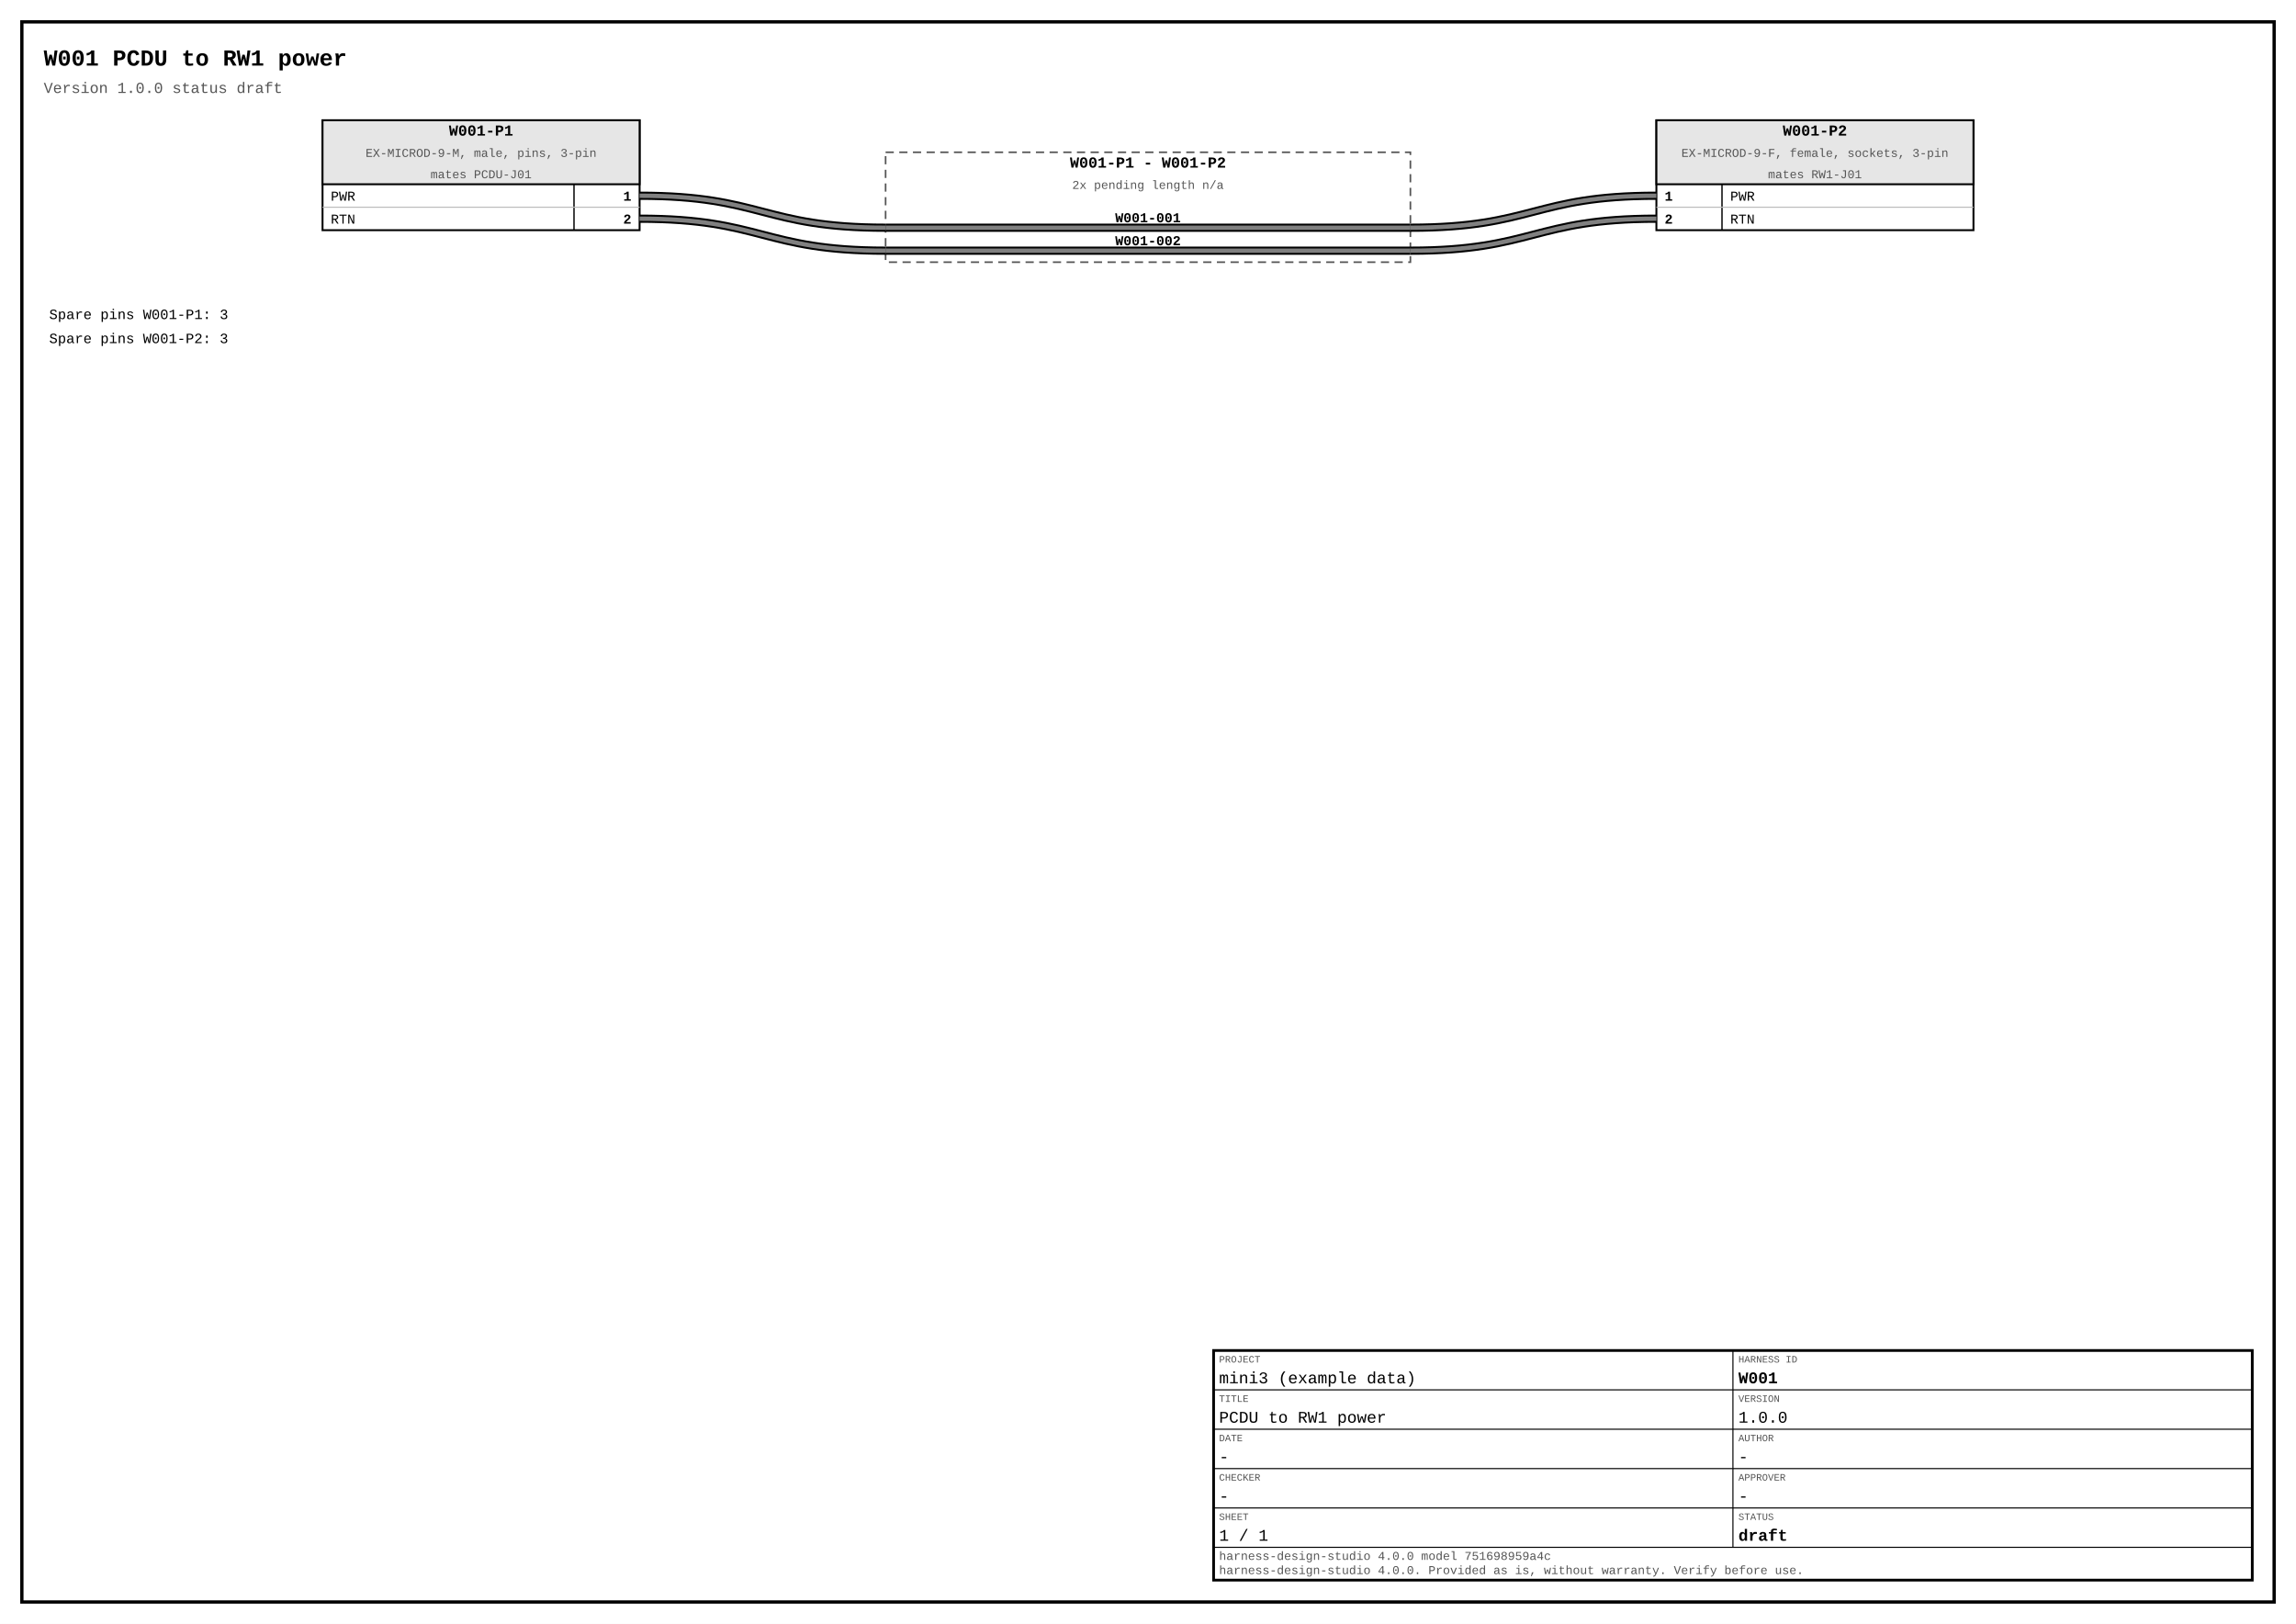
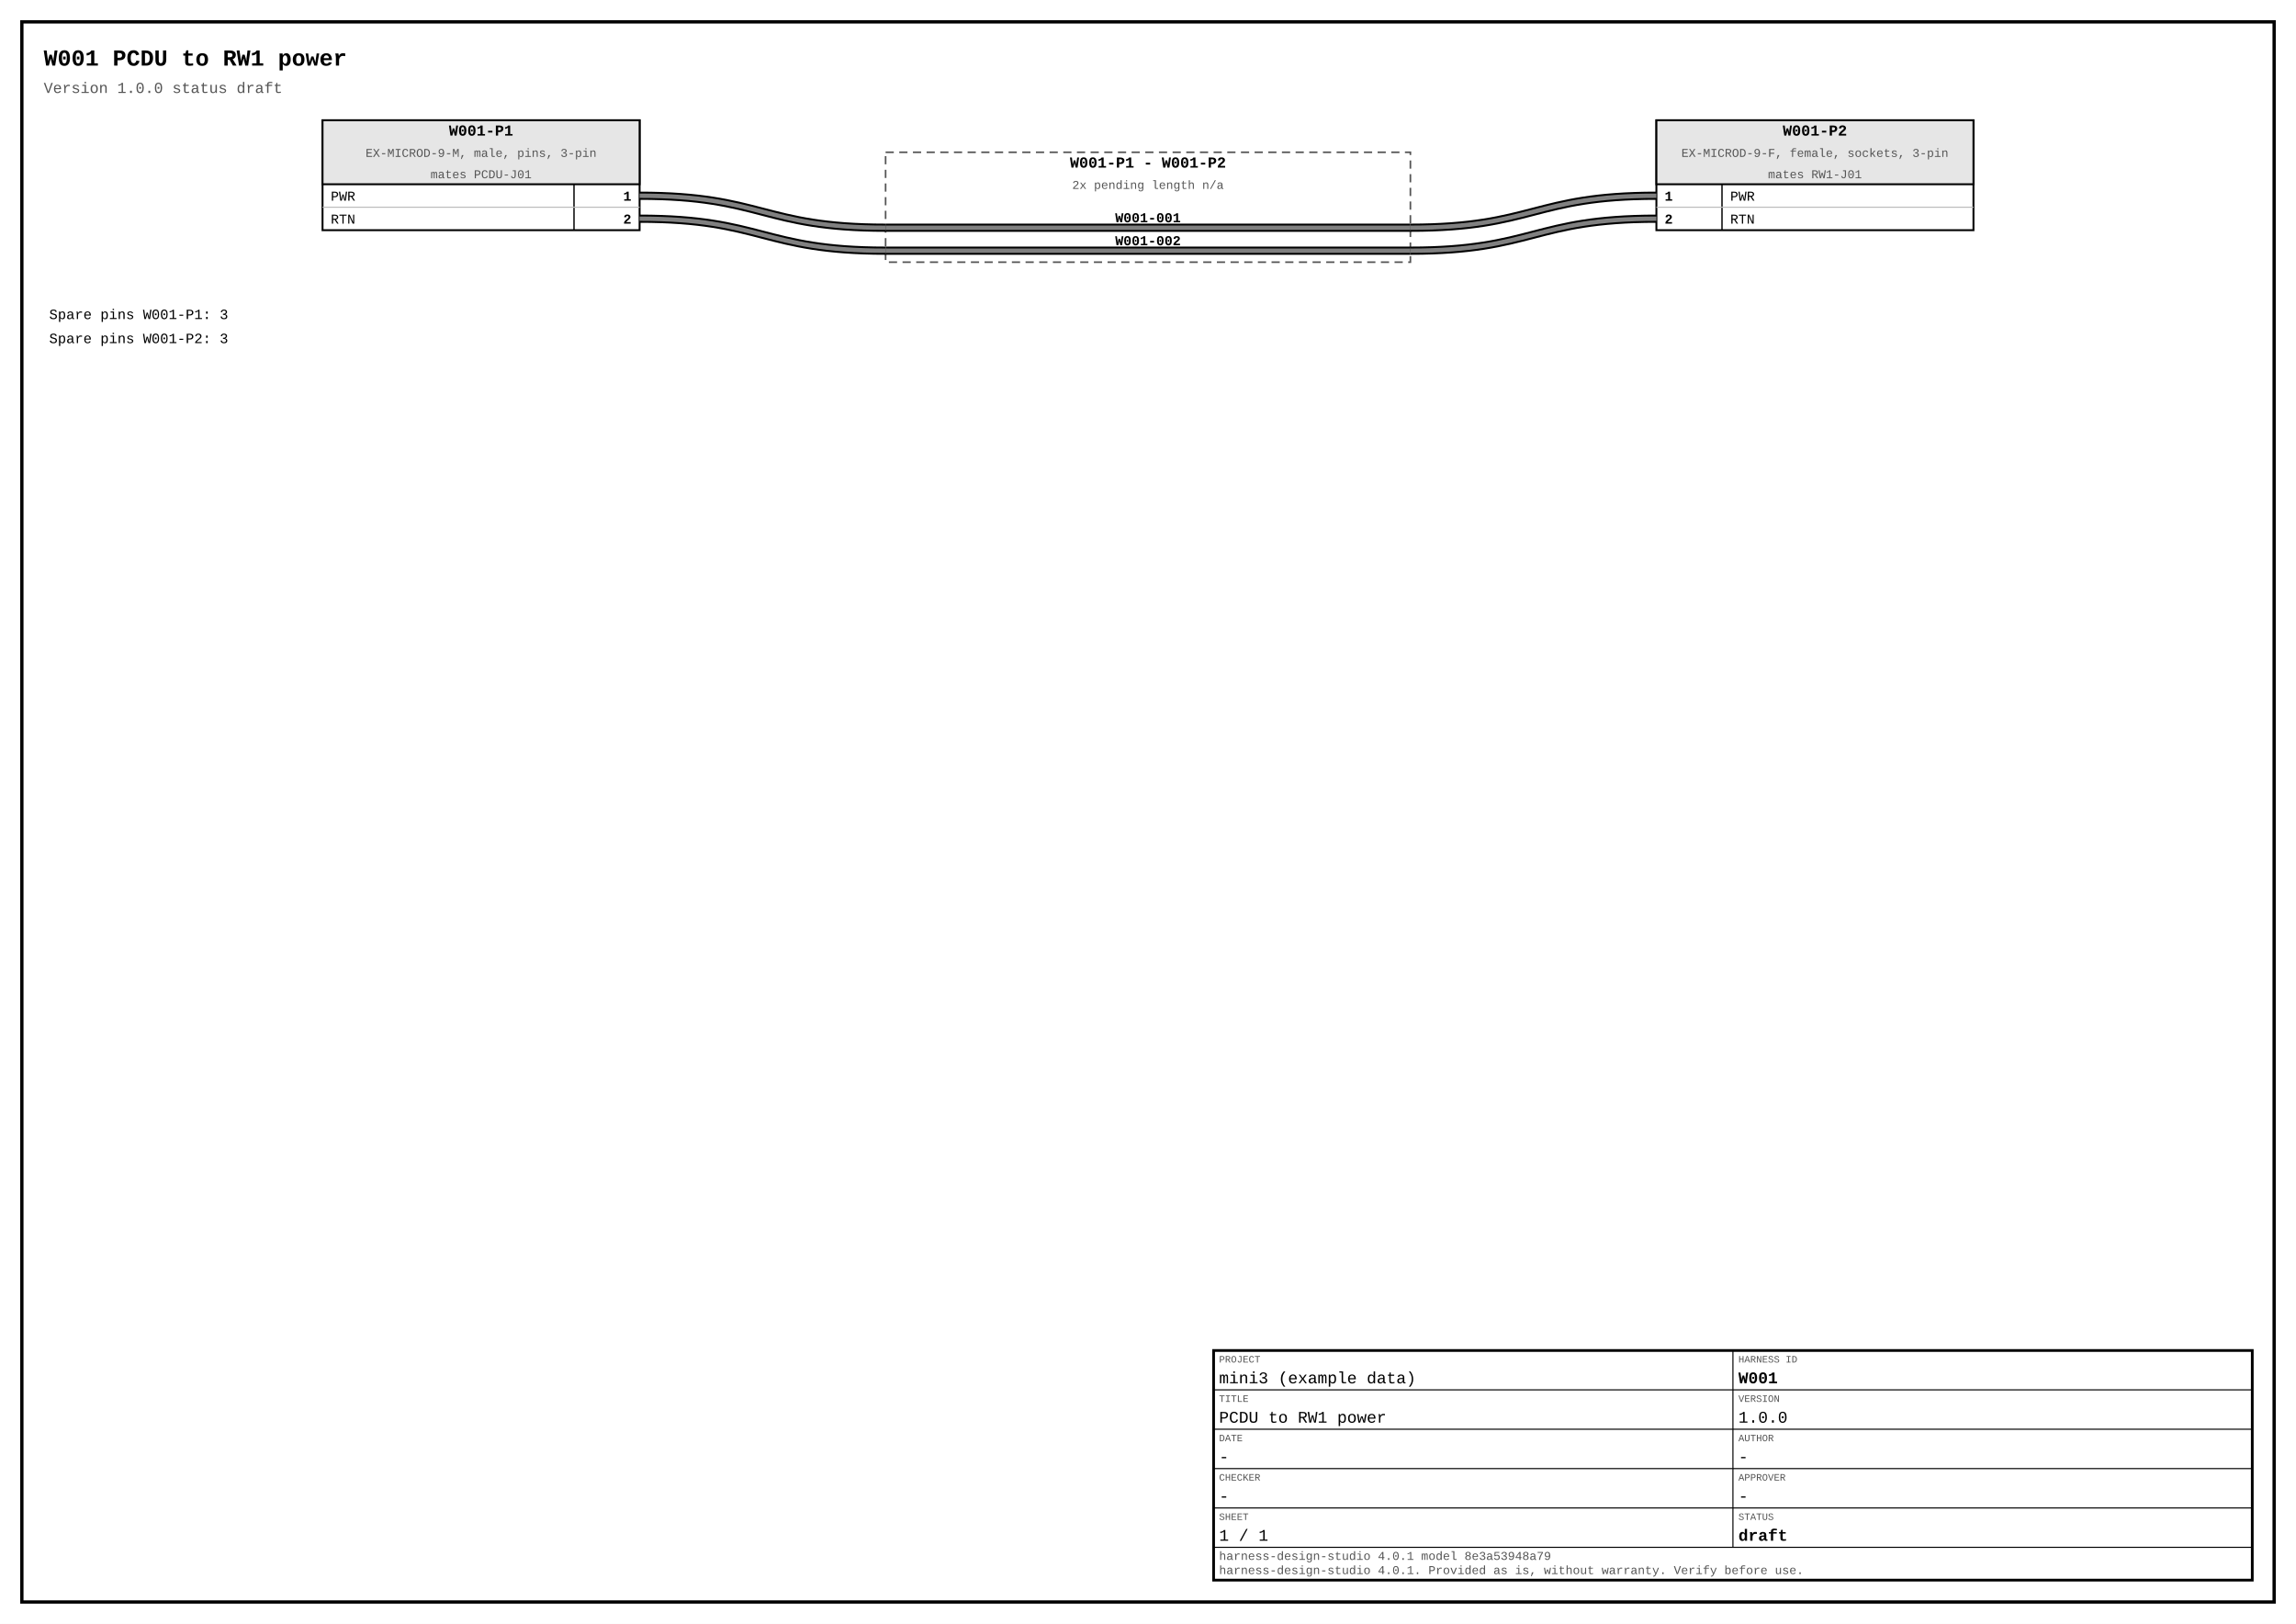
<svg xmlns="http://www.w3.org/2000/svg" width="420mm" height="297mm" viewBox="0 0 420 297" font-family="Courier New, Courier, monospace">
  <rect x="0" y="0" width="420" height="297" fill="#ffffff" />
  <rect x="4" y="4" width="412" height="289" fill="none" stroke="#000000" stroke-width="0.6" />
  <text x="8" y="12" font-size="4.2" font-weight="bold" text-anchor="start" fill="#000000">W001  PCDU to RW1 power</text>
  <text x="8" y="17" font-size="2.8" text-anchor="start" fill="#555555">Version 1.0.0  status draft</text>
  <rect x="59" y="22" width="58" height="20.1" fill="#ffffff" stroke="#000000" stroke-width="0.35" />
  <rect x="59" y="22" width="58" height="11.7" fill="#e6e6e6" stroke="#000000" stroke-width="0.35" />
  <text x="88" y="24.8" font-size="2.8" font-weight="bold" text-anchor="middle" fill="#000000">W001-P1</text>
  <text x="88" y="28.7" font-size="2.2" text-anchor="middle" fill="#555555">EX-MICROD-9-M, male, pins, 3-pin</text>
  <text x="88" y="32.6" font-size="2.2" text-anchor="middle" fill="#555555">mates PCDU-J01</text>
  <line x1="105" y1="33.7" x2="105" y2="42.1" stroke="#000000" stroke-width="0.25" />
  <line x1="59" y1="37.9" x2="117" y2="37.9" stroke="#bbbbbb" stroke-width="0.2" />
  <text x="60.5" y="36.7" font-size="2.5" text-anchor="start" fill="#000000" data-ref="sig/W001-P1/1">PWR</text>
  <text x="115.5" y="36.7" font-size="2.5" font-weight="bold" text-anchor="end" fill="#000000" data-ref="pin/W001-P1/1">1</text>
  <text x="60.5" y="40.9" font-size="2.5" text-anchor="start" fill="#000000" data-ref="sig/W001-P1/2">RTN</text>
  <text x="115.5" y="40.9" font-size="2.5" font-weight="bold" text-anchor="end" fill="#000000" data-ref="pin/W001-P1/2">2</text>
  <rect x="303" y="22" width="58" height="20.1" fill="#ffffff" stroke="#000000" stroke-width="0.35" />
  <rect x="303" y="22" width="58" height="11.7" fill="#e6e6e6" stroke="#000000" stroke-width="0.35" />
  <text x="332" y="24.8" font-size="2.8" font-weight="bold" text-anchor="middle" fill="#000000">W001-P2</text>
  <text x="332" y="28.7" font-size="2.2" text-anchor="middle" fill="#555555">EX-MICROD-9-F, female, sockets, 3-pin</text>
  <text x="332" y="32.6" font-size="2.2" text-anchor="middle" fill="#555555">mates RW1-J01</text>
  <line x1="315" y1="33.7" x2="315" y2="42.1" stroke="#000000" stroke-width="0.25" />
  <line x1="303" y1="37.9" x2="361" y2="37.9" stroke="#bbbbbb" stroke-width="0.2" />
  <text x="304.5" y="36.7" font-size="2.5" font-weight="bold" text-anchor="start" fill="#000000" data-ref="pin/W001-P2/1">1</text>
  <text x="316.5" y="36.7" font-size="2.5" text-anchor="start" fill="#000000" data-ref="sig/W001-P2/1">PWR</text>
  <text x="304.5" y="40.9" font-size="2.5" font-weight="bold" text-anchor="start" fill="#000000" data-ref="pin/W001-P2/2">2</text>
  <text x="316.5" y="40.9" font-size="2.5" text-anchor="start" fill="#000000" data-ref="sig/W001-P2/2">RTN</text>
  <rect x="162" y="27.85" width="96" height="20.1" fill="none" stroke="#555555" stroke-width="0.3" stroke-dasharray="1.5 1" />
  <text x="210" y="30.65" font-size="2.8" font-weight="bold" text-anchor="middle" fill="#000000">W001-P1 - W001-P2</text>
  <text x="210" y="34.55" font-size="2.2" text-anchor="middle" fill="#555555">2x  pending  length n/a</text>
  <path d="M 117 35.8 C 139.5 35.8 139.5 41.65 162 41.65" fill="none" stroke="#000000" stroke-width="1.5" />
  <line x1="162" y1="41.65" x2="258" y2="41.65" stroke="#000000" stroke-width="1.5" />
  <path d="M 258 41.65 C 280.5 41.65 280.5 35.8 303 35.8" fill="none" stroke="#000000" stroke-width="1.5" />
  <path d="M 117 35.8 C 139.5 35.8 139.5 41.65 162 41.65" fill="none" stroke="#808080" stroke-width="0.8" />
  <line x1="162" y1="41.65" x2="258" y2="41.65" stroke="#808080" stroke-width="0.8" />
  <path d="M 258 41.65 C 280.5 41.65 280.5 35.8 303 35.8" fill="none" stroke="#808080" stroke-width="0.8" />
  <text x="210" y="40.65" font-size="2.5" font-weight="bold" text-anchor="middle" fill="#000000">W001-001</text>
  <path d="M 117 40 C 139.5 40 139.5 45.85 162 45.85" fill="none" stroke="#000000" stroke-width="1.5" />
  <line x1="162" y1="45.85" x2="258" y2="45.85" stroke="#000000" stroke-width="1.5" />
  <path d="M 258 45.85 C 280.5 45.85 280.5 40 303 40" fill="none" stroke="#000000" stroke-width="1.5" />
  <path d="M 117 40 C 139.5 40 139.5 45.85 162 45.85" fill="none" stroke="#808080" stroke-width="0.8" />
  <line x1="162" y1="45.85" x2="258" y2="45.85" stroke="#808080" stroke-width="0.8" />
  <path d="M 258 45.85 C 280.5 45.85 280.5 40 303 40" fill="none" stroke="#808080" stroke-width="0.8" />
  <text x="210" y="44.85" font-size="2.5" font-weight="bold" text-anchor="middle" fill="#000000">W001-002</text>
  <text x="9" y="58.35" font-size="2.6" text-anchor="start" fill="#000000">Spare pins W001-P1: 3</text>
  <text x="9" y="62.75" font-size="2.6" text-anchor="start" fill="#000000">Spare pins W001-P2: 3</text>
  <rect x="222" y="247" width="190" height="42" fill="none" stroke="#000000" stroke-width="0.5" />
  <line x1="222" y1="247" x2="317" y2="247" stroke="#000000" stroke-width="0.2" />
  <text x="223" y="249.2" font-size="1.8" text-anchor="start" fill="#555555">PROJECT</text>
  <text x="223" y="253" font-size="3" text-anchor="start" fill="#000000">mini3 (example data)</text>
  <line x1="317" y1="247" x2="412" y2="247" stroke="#000000" stroke-width="0.2" />
  <text x="318" y="249.2" font-size="1.8" text-anchor="start" fill="#555555">HARNESS ID</text>
  <text x="318" y="253" font-size="3" font-weight="bold" text-anchor="start" fill="#000000">W001</text>
  <line x1="222" y1="254.2" x2="317" y2="254.2" stroke="#000000" stroke-width="0.2" />
  <text x="223" y="256.4" font-size="1.8" text-anchor="start" fill="#555555">TITLE</text>
  <text x="223" y="260.2" font-size="3" text-anchor="start" fill="#000000">PCDU to RW1 power</text>
  <line x1="317" y1="254.2" x2="412" y2="254.2" stroke="#000000" stroke-width="0.2" />
  <text x="318" y="256.4" font-size="1.8" text-anchor="start" fill="#555555">VERSION</text>
  <text x="318" y="260.2" font-size="3" text-anchor="start" fill="#000000">1.0.0</text>
  <line x1="222" y1="261.4" x2="317" y2="261.4" stroke="#000000" stroke-width="0.2" />
  <text x="223" y="263.6" font-size="1.8" text-anchor="start" fill="#555555">DATE</text>
  <text x="223" y="267.4" font-size="3" text-anchor="start" fill="#000000">-</text>
  <line x1="317" y1="261.4" x2="412" y2="261.4" stroke="#000000" stroke-width="0.2" />
  <text x="318" y="263.6" font-size="1.8" text-anchor="start" fill="#555555">AUTHOR</text>
  <text x="318" y="267.4" font-size="3" text-anchor="start" fill="#000000">-</text>
  <line x1="222" y1="268.6" x2="317" y2="268.6" stroke="#000000" stroke-width="0.2" />
  <text x="223" y="270.8" font-size="1.8" text-anchor="start" fill="#555555">CHECKER</text>
  <text x="223" y="274.6" font-size="3" text-anchor="start" fill="#000000">-</text>
  <line x1="317" y1="268.6" x2="412" y2="268.6" stroke="#000000" stroke-width="0.2" />
  <text x="318" y="270.8" font-size="1.8" text-anchor="start" fill="#555555">APPROVER</text>
  <text x="318" y="274.6" font-size="3" text-anchor="start" fill="#000000">-</text>
  <line x1="222" y1="275.8" x2="317" y2="275.8" stroke="#000000" stroke-width="0.2" />
  <text x="223" y="278" font-size="1.8" text-anchor="start" fill="#555555">SHEET</text>
  <text x="223" y="281.8" font-size="3" text-anchor="start" fill="#000000">1 / 1</text>
  <line x1="317" y1="275.8" x2="412" y2="275.8" stroke="#000000" stroke-width="0.2" />
  <text x="318" y="278" font-size="1.8" text-anchor="start" fill="#555555">STATUS</text>
  <text x="318" y="281.8" font-size="3" font-weight="bold" text-anchor="start" fill="#000000">draft</text>
  <line x1="317" y1="247" x2="317" y2="283" stroke="#000000" stroke-width="0.2" />
  <line x1="222" y1="283" x2="412" y2="283" stroke="#000000" stroke-width="0.2" />
-   <text x="223" y="285.3" font-size="2.2" text-anchor="start" fill="#555555">harness-design-studio 4.0.0 model 751698959a4c</text>
-   <text x="223" y="287.9" font-size="2.2" text-anchor="start" fill="#555555">harness-design-studio 4.0.0. Provided as is, without warranty. Verify before use.</text>
+   <text x="223" y="285.3" font-size="2.2" text-anchor="start" fill="#555555">harness-design-studio 4.0.1 model 8e3a53948a79</text>
+   <text x="223" y="287.9" font-size="2.2" text-anchor="start" fill="#555555">harness-design-studio 4.0.1. Provided as is, without warranty. Verify before use.</text>
</svg>
